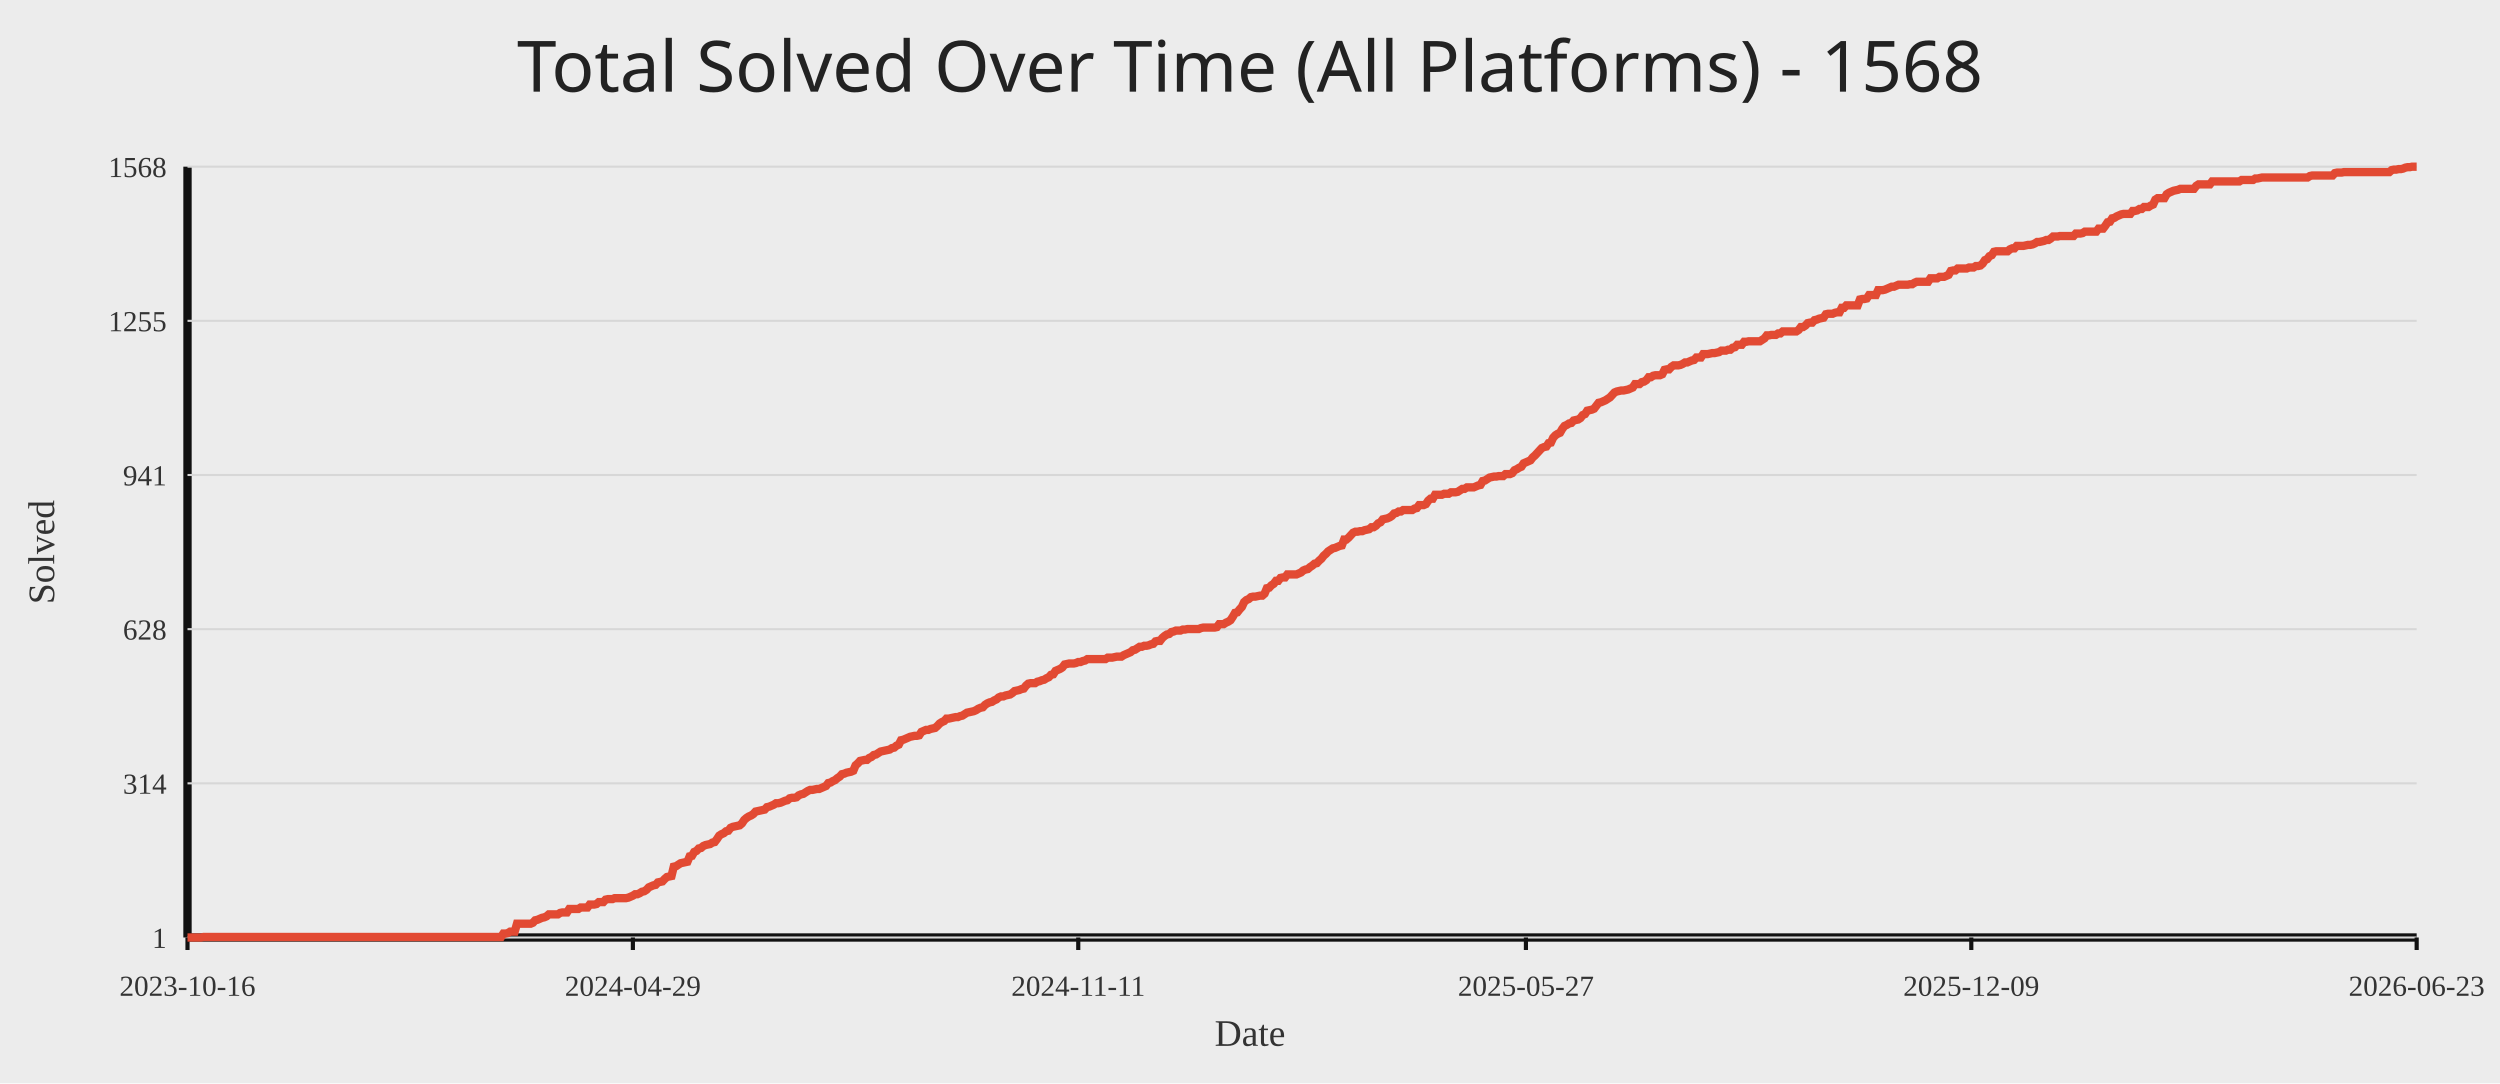
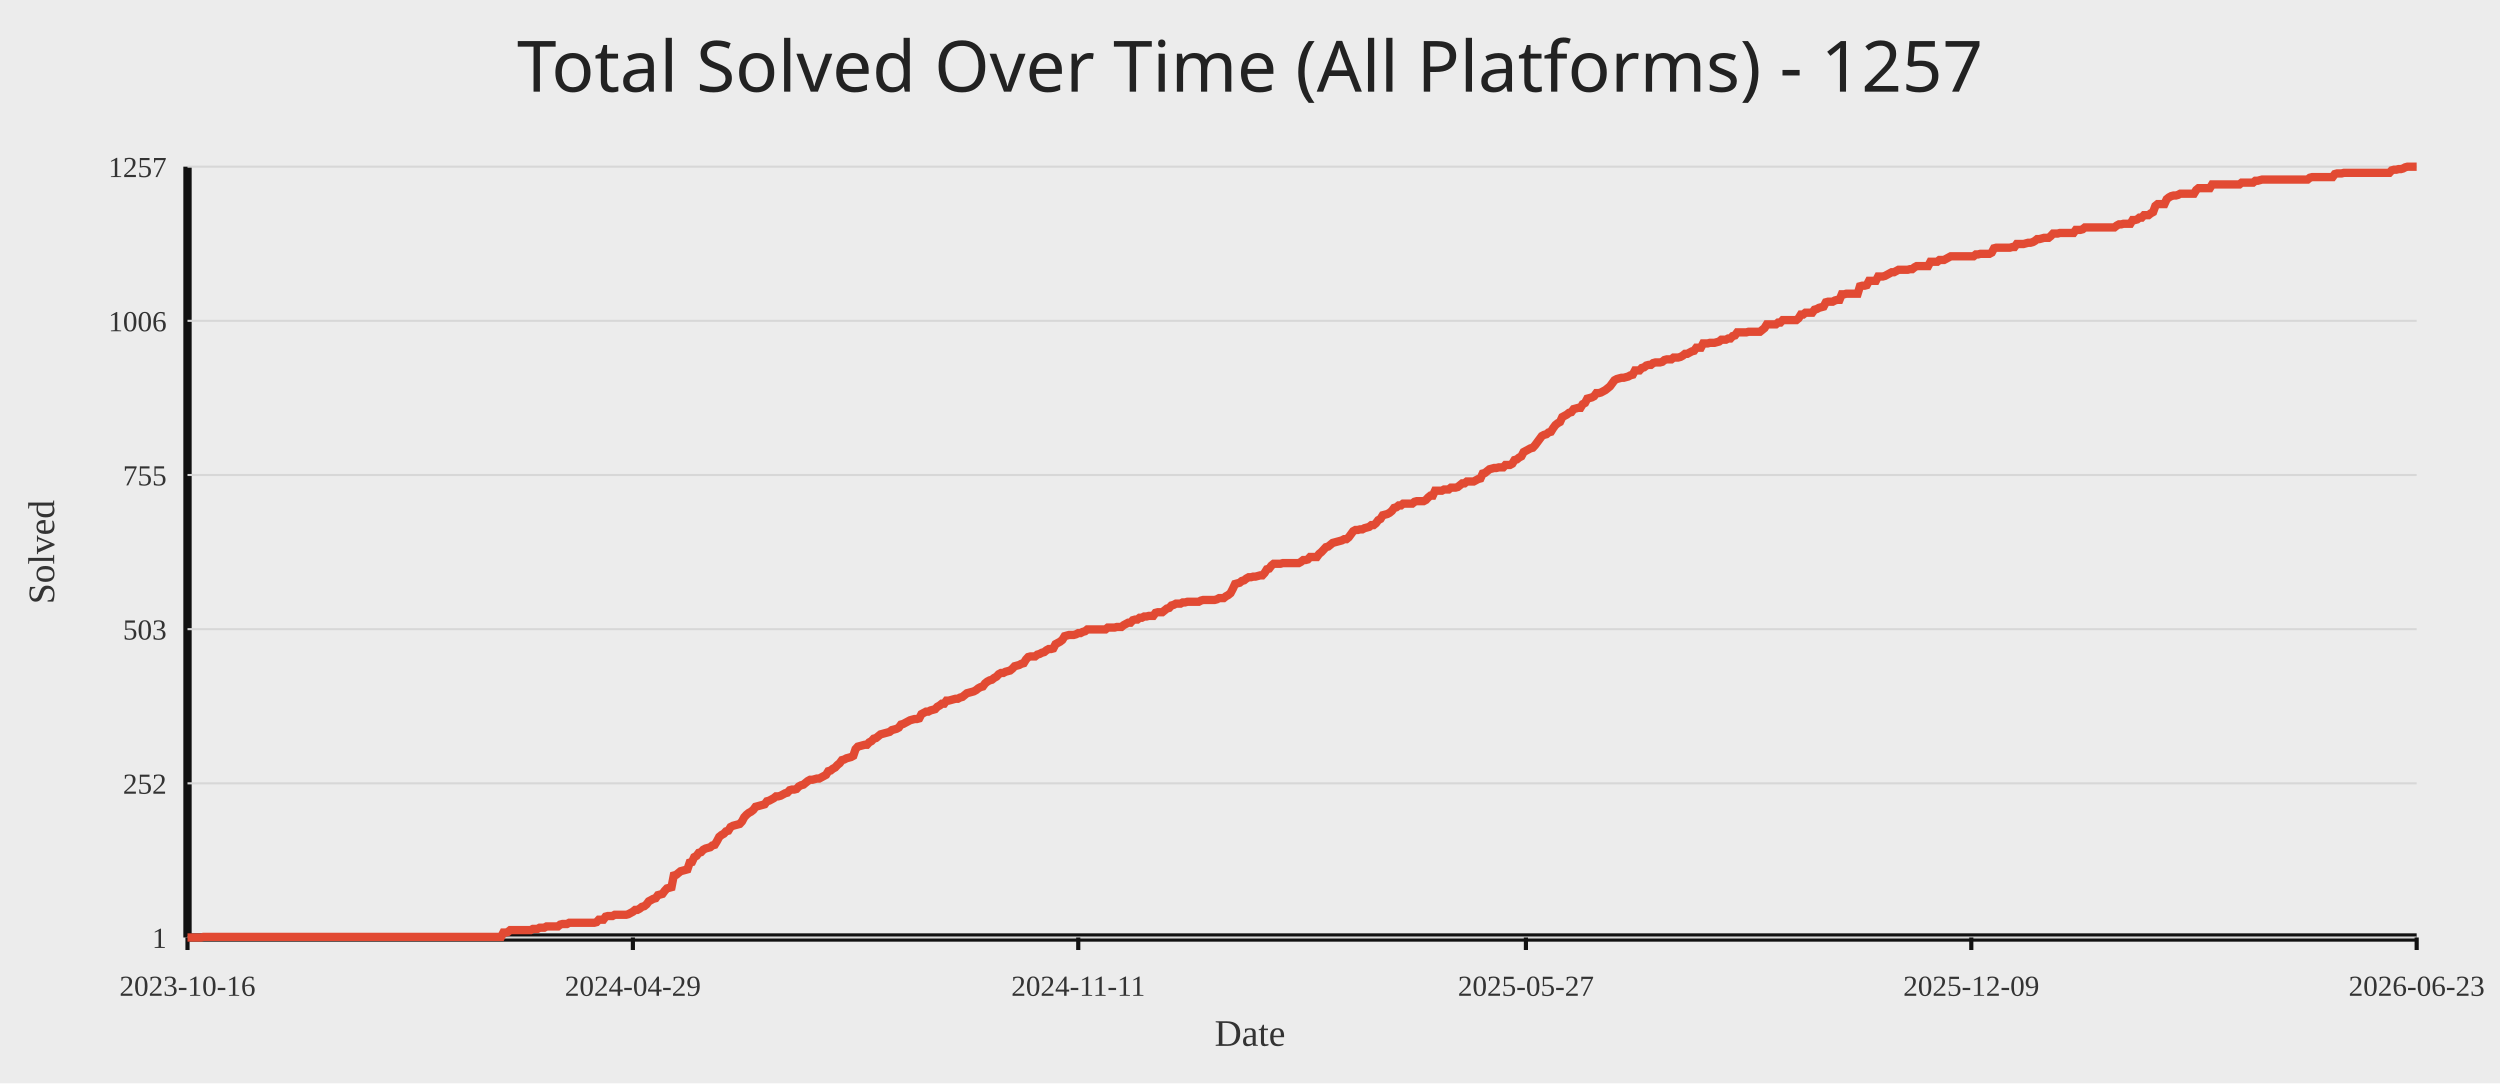
<svg xmlns="http://www.w3.org/2000/svg" width="1200" height="520">
  <rect width="100%" height="100%" fill="#ececec" />
-   <text x="50%" y="44" text-anchor="middle" fill="#222" font-size="34" font-family="Comic Sans MS, Segoe UI">Total Solved Over Time (All Platforms) - 1568</text>
+   <text x="50%" y="44" text-anchor="middle" fill="#222" font-size="34" font-family="Comic Sans MS, Segoe UI">Total Solved Over Time (All Platforms) - 1257</text>
  <line x1="90" y1="450" x2="1160" y2="450" stroke="#111" stroke-width="4" />
  <line x1="90" y1="80" x2="90" y2="450" stroke="#111" stroke-width="4" />
  <line x1="90" y1="450.00" x2="1160" y2="450.00" stroke="#d7d7d7" stroke-width="1" />
  <text x="80" y="455.00" text-anchor="end" fill="#333" font-size="14">1</text>
  <line x1="90" y1="376.00" x2="1160" y2="376.00" stroke="#d7d7d7" stroke-width="1" />
-   <text x="80" y="381.00" text-anchor="end" fill="#333" font-size="14">314</text>
+   <text x="80" y="381.00" text-anchor="end" fill="#333" font-size="14">252</text>
  <line x1="90" y1="302.00" x2="1160" y2="302.00" stroke="#d7d7d7" stroke-width="1" />
-   <text x="80" y="307.00" text-anchor="end" fill="#333" font-size="14">628</text>
+   <text x="80" y="307.00" text-anchor="end" fill="#333" font-size="14">503</text>
  <line x1="90" y1="228.00" x2="1160" y2="228.00" stroke="#d7d7d7" stroke-width="1" />
-   <text x="80" y="233.00" text-anchor="end" fill="#333" font-size="14">941</text>
+   <text x="80" y="233.00" text-anchor="end" fill="#333" font-size="14">755</text>
  <line x1="90" y1="154.00" x2="1160" y2="154.00" stroke="#d7d7d7" stroke-width="1" />
-   <text x="80" y="159.00" text-anchor="end" fill="#333" font-size="14">1255</text>
+   <text x="80" y="159.00" text-anchor="end" fill="#333" font-size="14">1006</text>
  <line x1="90" y1="80.00" x2="1160" y2="80.00" stroke="#d7d7d7" stroke-width="1" />
-   <text x="80" y="85.00" text-anchor="end" fill="#333" font-size="14">1568</text>
+   <text x="80" y="85.00" text-anchor="end" fill="#333" font-size="14">1257</text>
  <line x1="90.00" y1="450" x2="90.00" y2="456" stroke="#111" stroke-width="2" />
  <text x="90.00" y="478" text-anchor="middle" fill="#333" font-size="14">2023-10-16</text>
  <line x1="303.78" y1="450" x2="303.78" y2="456" stroke="#111" stroke-width="2" />
  <text x="303.78" y="478" text-anchor="middle" fill="#333" font-size="14">2024-04-29</text>
  <line x1="517.56" y1="450" x2="517.56" y2="456" stroke="#111" stroke-width="2" />
  <text x="517.56" y="478" text-anchor="middle" fill="#333" font-size="14">2024-11-11</text>
  <line x1="732.44" y1="450" x2="732.44" y2="456" stroke="#111" stroke-width="2" />
  <text x="732.44" y="478" text-anchor="middle" fill="#333" font-size="14">2025-05-27</text>
  <line x1="946.22" y1="450" x2="946.22" y2="456" stroke="#111" stroke-width="2" />
  <text x="946.22" y="478" text-anchor="middle" fill="#333" font-size="14">2025-12-09</text>
  <line x1="1160.00" y1="450" x2="1160.00" y2="456" stroke="#111" stroke-width="2" />
  <text x="1160.00" y="478" text-anchor="middle" fill="#333" font-size="14">2026-06-23</text>
-   <polyline fill="none" stroke="#e24a33" stroke-width="4" points="90.00,450.00 91.09,450.00 92.18,450.00 93.27,450.00 94.36,450.00 95.45,450.00 96.54,450.00 97.64,449.76 98.73,449.76 99.82,449.76 100.91,449.76 102.00,449.76 103.09,449.76 104.18,449.76 105.27,449.76 106.36,449.76 107.45,449.76 108.54,449.76 109.63,449.76 110.72,449.76 111.81,449.76 112.91,449.76 114.00,449.76 115.09,449.76 116.18,449.76 117.27,449.76 118.36,449.76 119.45,449.76 120.54,449.76 121.63,449.76 122.72,449.76 123.81,449.76 124.90,449.76 125.99,449.76 127.08,449.76 128.18,449.76 129.27,449.76 130.36,449.76 131.45,449.76 132.54,449.76 133.63,449.76 134.72,449.76 135.81,449.76 136.90,449.76 137.99,449.76 139.08,449.76 140.17,449.76 141.26,449.76 142.35,449.76 143.45,449.76 144.54,449.76 145.63,449.76 146.72,449.76 147.81,449.76 148.90,449.76 149.99,449.76 151.08,449.76 152.17,449.76 153.26,449.76 154.35,449.76 155.44,449.76 156.53,449.76 157.62,449.76 158.72,449.76 159.81,449.76 160.90,449.76 161.99,449.76 163.08,449.76 164.17,449.76 165.26,449.76 166.35,449.76 167.44,449.76 168.53,449.76 169.62,449.76 170.71,449.76 171.80,449.76 172.90,449.76 173.99,449.76 175.08,449.76 176.17,449.76 177.26,449.76 178.35,449.76 179.44,449.76 180.53,449.76 181.62,449.76 182.71,449.76 183.80,449.76 184.89,449.76 185.98,449.76 187.07,449.76 188.17,449.76 189.26,449.76 190.35,449.76 191.44,449.76 192.53,449.76 193.62,449.76 194.71,449.76 195.80,449.76 196.89,449.76 197.98,449.76 199.07,449.76 200.16,449.76 201.25,449.76 202.34,449.76 203.44,449.76 204.53,449.76 205.62,449.76 206.71,449.76 207.80,449.76 208.89,449.76 209.98,449.76 211.07,449.76 212.16,449.76 213.25,449.76 214.34,449.76 215.43,449.76 216.52,449.76 217.61,449.76 218.71,449.76 219.80,449.76 220.89,449.76 221.98,449.76 223.07,449.76 224.16,449.76 225.25,449.76 226.34,449.76 227.43,449.76 228.52,449.76 229.61,449.76 230.70,449.76 231.79,449.76 232.88,449.76 233.98,449.76 235.07,449.76 236.16,449.76 237.25,449.76 238.34,449.76 239.43,449.76 240.52,449.76 241.61,448.11 242.70,448.11 243.79,447.87 244.88,447.17 245.97,447.17 247.06,447.17 248.15,443.39 249.25,443.39 250.34,443.39 251.43,443.39 252.52,443.39 253.61,443.39 254.70,443.39 255.79,442.92 256.88,441.74 257.97,441.50 259.06,441.03 260.15,440.56 261.24,440.32 262.33,439.85 263.43,438.90 264.52,438.90 265.61,438.90 266.70,438.90 267.79,438.90 268.88,438.19 269.97,437.96 271.06,437.96 272.15,437.96 273.24,436.31 274.33,436.31 275.42,436.31 276.51,436.31 277.60,436.31 278.70,435.60 279.79,435.60 280.88,435.60 281.97,435.60 283.06,434.18 284.15,434.18 285.24,434.18 286.33,433.94 287.42,433.00 288.51,433.00 289.60,433.00 290.69,431.82 291.78,431.58 292.87,431.58 293.97,431.58 295.06,431.11 296.15,431.11 297.24,431.11 298.33,431.11 299.42,431.11 300.51,431.11 301.60,430.87 302.69,430.40 303.78,429.93 304.87,429.22 305.96,429.22 307.05,428.75 308.14,428.04 309.24,427.80 310.33,427.10 311.42,425.92 312.51,425.44 313.60,424.97 314.69,424.74 315.78,423.55 316.87,423.32 317.96,423.08 319.05,421.90 320.14,420.96 321.23,420.72 322.32,420.49 323.41,416.00 324.51,415.76 325.60,415.05 326.69,414.35 327.78,414.11 328.87,413.87 329.96,413.64 331.05,411.04 332.14,410.80 333.23,408.92 334.32,408.44 335.41,407.26 336.50,407.03 337.59,406.08 338.69,405.61 339.78,405.37 340.87,405.14 341.96,404.43 343.05,404.19 344.14,402.78 345.23,401.12 346.32,400.41 347.41,399.94 348.50,399.00 349.59,398.76 350.68,397.35 351.77,396.87 352.86,396.64 353.96,396.40 355.05,396.16 356.14,395.22 357.23,393.57 358.32,392.62 359.41,391.91 360.50,391.44 361.59,390.73 362.68,389.55 363.77,389.32 364.86,389.08 365.95,388.84 367.04,388.61 368.13,387.43 369.23,387.19 370.32,386.72 371.41,386.25 372.50,385.54 373.59,385.54 374.68,385.30 375.77,384.83 376.86,384.36 377.95,384.12 379.04,383.18 380.13,382.94 381.22,382.94 382.31,382.71 383.40,381.76 384.50,381.29 385.59,381.05 386.68,380.34 387.77,379.64 388.86,379.16 389.95,379.16 391.04,378.93 392.13,378.69 393.22,378.69 394.31,378.22 395.40,377.75 396.49,377.28 397.58,375.86 398.67,375.62 399.77,374.91 400.86,374.44 401.95,373.50 403.04,372.79 404.13,371.61 405.22,371.37 406.31,370.90 407.40,370.66 408.49,370.43 409.58,369.96 410.67,367.36 411.76,366.41 412.85,365.23 413.94,365.00 415.04,364.76 416.13,364.76 417.22,363.82 418.31,363.34 419.40,362.40 420.49,362.16 421.58,361.46 422.67,360.75 423.76,360.51 424.85,360.27 425.94,360.04 427.03,359.80 428.12,359.09 429.22,358.86 430.31,357.91 431.40,357.44 432.49,355.32 433.58,355.08 434.67,354.61 435.76,354.14 436.85,353.66 437.94,353.43 439.03,353.19 440.12,353.19 441.21,352.95 442.30,351.30 443.39,350.83 444.49,350.36 445.58,350.36 446.67,349.89 447.76,349.65 448.85,349.41 449.94,348.47 451.03,347.29 452.12,346.58 453.21,346.11 454.30,344.93 455.39,344.93 456.48,344.69 457.57,344.45 458.66,344.22 459.76,344.22 460.85,343.75 461.94,343.51 463.03,342.80 464.12,342.09 465.21,341.86 466.30,341.62 467.39,341.38 468.48,340.91 469.57,340.20 470.66,339.73 471.75,339.50 472.84,338.32 473.93,337.61 475.03,337.13 476.12,336.90 477.21,336.19 478.30,335.72 479.39,334.77 480.48,334.30 481.57,334.30 482.66,333.83 483.75,333.59 484.84,333.36 485.93,332.65 487.02,331.70 488.11,331.47 489.20,331.23 490.30,330.76 491.39,330.52 492.48,329.11 493.57,328.16 494.66,327.93 495.75,327.93 496.84,327.93 497.93,327.22 499.02,326.98 500.11,326.51 501.20,326.27 502.29,325.56 503.38,325.09 504.48,323.91 505.57,323.68 506.66,322.02 507.75,321.55 508.84,321.08 509.93,320.37 511.02,318.95 512.11,318.72 513.20,318.48 514.29,318.48 515.38,318.48 516.47,318.25 517.56,317.77 518.65,317.77 519.75,317.30 520.84,317.06 521.93,316.36 523.02,316.36 524.11,316.36 525.20,316.36 526.29,316.36 527.38,316.36 528.47,316.36 529.56,316.36 530.65,316.36 531.74,315.65 532.83,315.65 533.92,315.65 535.02,315.41 536.11,315.18 537.20,315.18 538.29,315.18 539.38,314.47 540.47,313.99 541.56,313.52 542.65,313.05 543.74,312.11 544.83,311.87 545.92,311.16 547.01,310.45 548.10,310.45 549.19,309.98 550.29,309.98 551.38,309.74 552.47,309.27 553.56,309.04 554.65,307.86 555.74,307.62 556.83,307.62 557.92,306.20 559.01,305.26 560.10,304.55 561.19,304.31 562.28,303.37 563.37,303.13 564.46,302.66 565.56,302.66 566.65,302.66 567.74,302.19 568.83,302.19 569.92,301.95 571.01,301.95 572.10,301.95 573.19,301.95 574.28,301.95 575.37,301.95 576.46,301.48 577.55,301.24 578.64,301.24 579.73,301.24 580.83,301.24 581.92,301.24 583.01,301.24 584.10,301.01 585.19,299.59 586.28,299.59 587.37,299.59 588.46,298.88 589.55,298.41 590.64,297.70 591.73,296.05 592.82,294.16 593.91,293.92 595.01,292.51 596.10,291.33 597.19,288.97 598.28,288.02 599.37,287.55 600.46,286.60 601.55,286.37 602.64,286.37 603.73,286.13 604.82,285.90 605.91,285.90 607.00,284.95 608.09,282.35 609.18,282.12 610.28,280.94 611.37,280.23 612.46,278.81 613.55,278.81 614.64,277.40 615.73,277.16 616.82,277.16 617.91,275.74 619.00,275.74 620.09,275.74 621.18,275.74 622.27,275.74 623.36,275.27 624.45,274.80 625.55,273.85 626.64,273.38 627.73,273.15 628.82,272.20 629.91,271.49 631.00,270.55 632.09,270.31 633.18,269.13 634.27,268.19 635.36,266.77 636.45,265.83 637.54,264.65 638.63,263.94 639.72,263.23 640.82,262.99 641.91,262.52 643.00,262.05 644.09,261.81 645.18,258.98 646.27,258.98 647.36,258.03 648.45,256.85 649.54,255.67 650.63,255.20 651.72,255.20 652.81,254.96 653.90,254.96 654.99,254.49 656.09,254.26 657.18,254.02 658.27,253.08 659.36,253.08 660.45,252.37 661.54,251.19 662.63,250.71 663.72,249.30 664.81,249.06 665.90,248.83 666.99,248.35 668.08,247.65 669.17,246.46 670.27,246.23 671.36,245.52 672.45,245.52 673.54,244.81 674.63,244.81 675.72,244.81 676.81,244.81 677.90,244.81 678.99,244.10 680.08,243.87 681.17,242.45 682.26,242.45 683.35,242.45 684.44,241.98 685.54,240.33 686.63,239.38 687.72,239.38 688.81,237.49 689.90,237.49 690.99,237.49 692.08,237.49 693.17,237.02 694.26,237.02 695.35,237.02 696.44,236.31 697.53,236.31 698.62,236.31 699.71,236.08 700.81,235.37 701.90,234.66 702.99,234.66 704.08,233.95 705.17,233.95 706.26,233.95 707.35,233.95 708.44,233.48 709.53,233.01 710.62,232.77 711.71,230.88 712.80,230.64 713.89,229.94 714.98,229.23 716.08,228.99 717.17,228.76 718.26,228.76 719.35,228.52 720.44,228.52 721.53,228.52 722.62,227.57 723.71,227.57 724.80,227.57 725.89,227.10 726.98,225.69 728.07,225.21 729.16,224.51 730.25,224.03 731.35,222.38 732.44,221.91 733.53,221.44 734.62,220.96 735.71,219.55 736.80,218.60 737.89,217.42 738.98,216.24 740.07,215.06 741.16,214.59 742.25,214.35 743.34,212.70 744.43,212.46 745.52,210.10 746.62,208.92 747.71,208.21 748.80,207.74 749.89,205.85 750.98,204.44 752.07,203.96 753.16,203.25 754.25,203.02 755.34,201.84 756.43,201.60 757.52,201.37 758.61,200.66 759.70,199.24 760.80,198.77 761.89,197.12 762.98,196.88 764.07,196.64 765.16,196.17 766.25,194.75 767.34,193.34 768.43,193.10 769.52,192.63 770.61,192.16 771.70,191.45 772.79,190.74 773.88,189.56 774.97,188.38 776.07,187.91 777.16,187.67 778.25,187.43 779.34,187.43 780.43,187.20 781.52,186.96 782.61,186.49 783.70,186.02 784.79,184.37 785.88,184.37 786.97,184.37 788.06,183.42 789.15,183.18 790.24,182.48 791.34,181.06 792.43,181.06 793.52,180.35 794.61,180.11 795.70,180.11 796.79,180.11 797.88,179.64 798.97,177.52 800.06,177.28 801.15,177.28 802.24,176.10 803.33,175.39 804.42,175.39 805.51,175.39 806.61,175.16 807.70,174.68 808.79,173.98 809.88,173.98 810.97,173.50 812.06,173.03 813.15,172.80 814.24,171.61 815.33,171.61 816.42,171.61 817.51,169.96 818.60,169.96 819.69,169.96 820.78,169.73 821.88,169.49 822.97,169.49 824.06,169.25 825.15,169.02 826.24,168.31 827.33,168.31 828.42,168.31 829.51,167.84 830.60,167.84 831.69,166.89 832.78,166.66 833.87,165.48 834.96,165.48 836.06,165.48 837.15,164.06 838.24,164.06 839.33,163.82 840.42,163.82 841.51,163.82 842.60,163.82 843.69,163.82 844.78,163.82 845.87,163.11 846.96,162.41 848.05,160.99 849.14,160.99 850.23,160.75 851.33,160.75 852.42,160.75 853.51,160.04 854.60,160.04 855.69,159.10 856.78,159.10 857.87,159.10 858.96,159.10 860.05,159.10 861.14,159.10 862.23,159.10 863.32,158.39 864.41,156.98 865.50,156.98 866.60,156.27 867.69,155.09 868.78,154.85 869.87,154.85 870.96,153.67 872.05,153.43 873.14,152.96 874.23,152.72 875.32,152.49 876.41,150.84 877.50,150.60 878.59,150.60 879.68,150.60 880.77,150.13 881.87,149.89 882.96,149.89 884.05,147.77 885.14,147.77 886.23,146.59 887.32,146.59 888.41,146.59 889.50,146.59 890.59,146.59 891.68,146.59 892.77,143.75 893.86,143.52 894.95,143.52 896.04,143.28 897.14,141.63 898.23,141.63 899.32,141.63 900.41,141.63 901.50,139.27 902.59,139.27 903.68,139.27 904.77,139.03 905.86,138.56 906.95,138.09 908.04,137.61 909.13,137.61 910.22,137.14 911.31,136.67 912.41,136.67 913.50,136.67 914.59,136.67 915.68,136.67 916.77,136.43 917.86,136.43 918.95,135.72 920.04,135.25 921.13,135.25 922.22,135.25 923.31,135.25 924.40,135.25 925.49,135.25 926.59,133.60 927.68,133.60 928.77,133.60 929.86,133.60 930.95,132.89 932.04,132.89 933.13,132.89 934.22,132.42 935.31,131.95 936.40,130.06 937.49,129.82 938.58,129.82 939.67,128.88 940.76,128.88 941.86,128.88 942.95,128.88 944.04,128.88 945.13,128.40 946.22,128.40 947.31,128.40 948.40,127.70 949.49,127.70 950.58,127.46 951.67,126.52 952.76,124.86 953.85,124.39 954.94,122.97 956.03,122.50 957.13,120.85 958.22,120.61 959.31,120.61 960.40,120.61 961.49,120.61 962.58,120.61 963.67,120.61 964.76,119.67 965.85,119.20 966.94,119.20 968.03,118.02 969.12,118.02 970.21,118.02 971.30,118.02 972.40,117.78 973.49,117.54 974.58,117.54 975.67,117.31 976.76,116.83 977.85,116.13 978.94,116.13 980.03,115.89 981.12,115.65 982.21,115.18 983.30,115.18 984.39,114.47 985.48,113.53 986.57,113.53 987.67,113.53 988.76,113.29 989.85,113.29 990.94,113.29 992.03,113.29 993.12,113.29 994.21,113.29 995.30,113.29 996.39,112.11 997.48,112.11 998.57,112.11 999.66,111.88 1000.75,111.17 1001.85,111.17 1002.94,111.17 1004.03,111.17 1005.12,111.17 1006.21,111.17 1007.30,109.75 1008.39,109.75 1009.48,109.75 1010.57,108.33 1011.66,106.68 1012.75,106.45 1013.84,104.79 1014.93,104.56 1016.02,103.85 1017.12,103.38 1018.21,102.90 1019.30,102.67 1020.39,102.67 1021.48,102.67 1022.57,102.67 1023.66,101.25 1024.75,101.25 1025.84,101.01 1026.93,100.31 1028.02,100.31 1029.11,99.36 1030.20,99.36 1031.29,99.36 1032.39,98.65 1033.48,98.18 1034.57,95.82 1035.66,95.11 1036.75,95.11 1037.84,95.11 1038.93,95.11 1040.02,93.22 1041.11,92.51 1042.20,92.04 1043.29,91.57 1044.38,91.33 1045.47,91.10 1046.56,90.63 1047.66,90.63 1048.75,90.63 1049.84,90.63 1050.93,90.63 1052.02,90.63 1053.11,90.63 1054.20,89.21 1055.29,88.50 1056.38,88.50 1057.47,88.50 1058.56,88.50 1059.65,88.50 1060.74,88.50 1061.83,87.08 1062.93,87.08 1064.02,87.08 1065.11,87.08 1066.20,87.08 1067.29,87.08 1068.38,87.08 1069.47,87.08 1070.56,87.08 1071.65,87.08 1072.74,87.08 1073.83,87.08 1074.92,87.08 1076.01,86.38 1077.10,86.38 1078.20,86.38 1079.29,86.38 1080.38,86.38 1081.47,86.38 1082.56,85.67 1083.65,85.67 1084.74,85.43 1085.83,85.19 1086.92,85.19 1088.01,85.19 1089.10,85.19 1090.19,85.19 1091.28,85.19 1092.38,85.19 1093.47,85.19 1094.56,85.19 1095.65,85.19 1096.74,85.19 1097.83,85.19 1098.92,85.19 1100.01,85.19 1101.10,85.19 1102.19,85.19 1103.28,85.19 1104.37,85.19 1105.46,85.19 1106.55,85.19 1107.65,85.19 1108.74,84.49 1109.83,84.25 1110.92,84.25 1112.01,84.25 1113.10,84.25 1114.19,84.25 1115.28,84.25 1116.37,84.25 1117.46,84.25 1118.55,84.25 1119.64,84.25 1120.73,83.07 1121.82,82.83 1122.92,82.83 1124.01,82.83 1125.10,82.60 1126.19,82.60 1127.28,82.60 1128.37,82.60 1129.46,82.60 1130.55,82.60 1131.64,82.60 1132.73,82.60 1133.82,82.60 1134.91,82.60 1136.00,82.60 1137.09,82.60 1138.19,82.60 1139.28,82.60 1140.37,82.60 1141.46,82.60 1142.55,82.60 1143.64,82.60 1144.73,82.60 1145.82,82.60 1146.91,82.60 1148.00,81.65 1149.09,81.42 1150.18,81.42 1151.27,81.18 1152.36,81.18 1153.46,80.94 1154.55,80.47 1155.64,80.24 1156.73,80.24 1157.82,80.00 1158.91,80.00 1160.00,80.00" />
+   <polyline fill="none" stroke="#e24a33" stroke-width="4" points="90.00,450.00 91.09,450.00 92.18,450.00 93.27,450.00 94.36,450.00 95.45,450.00 96.54,450.00 97.64,449.71 98.73,449.71 99.82,449.71 100.91,449.71 102.00,449.71 103.09,449.71 104.18,449.71 105.27,449.71 106.36,449.71 107.45,449.71 108.54,449.71 109.63,449.71 110.72,449.71 111.81,449.71 112.91,449.71 114.00,449.71 115.09,449.71 116.18,449.71 117.27,449.71 118.36,449.71 119.45,449.71 120.54,449.71 121.63,449.71 122.72,449.71 123.81,449.71 124.90,449.71 125.99,449.71 127.08,449.71 128.18,449.71 129.27,449.71 130.36,449.71 131.45,449.71 132.54,449.71 133.63,449.71 134.72,449.71 135.81,449.71 136.90,449.71 137.99,449.71 139.08,449.71 140.17,449.71 141.26,449.71 142.35,449.71 143.45,449.71 144.54,449.71 145.63,449.71 146.72,449.71 147.81,449.71 148.90,449.71 149.99,449.71 151.08,449.71 152.17,449.71 153.26,449.71 154.35,449.71 155.44,449.71 156.53,449.71 157.62,449.71 158.72,449.71 159.81,449.71 160.90,449.71 161.99,449.71 163.08,449.71 164.17,449.71 165.26,449.71 166.35,449.71 167.44,449.71 168.53,449.71 169.62,449.71 170.71,449.71 171.80,449.71 172.90,449.71 173.99,449.71 175.08,449.71 176.17,449.71 177.26,449.71 178.35,449.71 179.44,449.71 180.53,449.71 181.62,449.71 182.71,449.71 183.80,449.71 184.89,449.71 185.98,449.71 187.07,449.71 188.17,449.71 189.26,449.71 190.35,449.71 191.44,449.71 192.53,449.71 193.62,449.71 194.71,449.71 195.80,449.71 196.89,449.71 197.98,449.71 199.07,449.71 200.16,449.71 201.25,449.71 202.34,449.71 203.44,449.71 204.53,449.71 205.62,449.71 206.71,449.71 207.80,449.71 208.89,449.71 209.98,449.71 211.07,449.71 212.16,449.71 213.25,449.71 214.34,449.71 215.43,449.71 216.52,449.71 217.61,449.71 218.71,449.71 219.80,449.71 220.89,449.71 221.98,449.71 223.07,449.71 224.16,449.71 225.25,449.71 226.34,449.71 227.43,449.71 228.52,449.71 229.61,449.71 230.70,449.71 231.79,449.71 232.88,449.71 233.98,449.71 235.07,449.71 236.16,449.71 237.25,449.71 238.34,449.71 239.43,449.71 240.52,449.71 241.61,447.64 242.70,447.64 243.79,447.35 244.88,446.46 245.97,446.46 247.06,446.46 248.15,446.46 249.25,446.46 250.34,446.46 251.43,446.46 252.52,446.46 253.61,446.46 254.70,446.46 255.79,445.88 256.88,445.88 257.97,445.88 259.06,445.29 260.15,445.29 261.24,445.29 262.33,444.70 263.43,444.70 264.52,444.70 265.61,444.70 266.70,444.70 267.79,444.70 268.88,443.81 269.97,443.52 271.06,443.52 272.15,443.52 273.24,442.93 274.33,442.93 275.42,442.93 276.51,442.93 277.60,442.93 278.70,442.93 279.79,442.93 280.88,442.93 281.97,442.93 283.06,442.93 284.15,442.93 285.24,442.93 286.33,442.64 287.42,441.46 288.51,441.46 289.60,441.46 290.69,439.98 291.78,439.69 292.87,439.69 293.97,439.69 295.06,439.10 296.15,439.10 297.24,439.10 298.33,439.10 299.42,439.10 300.51,439.10 301.60,438.81 302.69,438.22 303.78,437.63 304.87,436.74 305.96,436.74 307.05,436.15 308.14,435.27 309.24,434.98 310.33,434.09 311.42,432.62 312.51,432.03 313.60,431.44 314.69,431.15 315.78,429.67 316.87,429.38 317.96,429.08 319.05,427.61 320.14,426.43 321.23,426.14 322.32,425.84 323.41,420.25 324.51,419.95 325.60,419.07 326.69,418.18 327.78,417.89 328.87,417.60 329.96,417.30 331.05,414.06 332.14,413.77 333.23,411.41 334.32,410.82 335.41,409.35 336.50,409.05 337.59,407.87 338.69,407.29 339.78,406.99 340.87,406.70 341.96,405.81 343.05,405.52 344.14,403.75 345.23,401.69 346.32,400.80 347.41,400.21 348.50,399.04 349.59,398.74 350.68,396.97 351.77,396.39 352.86,396.09 353.96,395.80 355.05,395.50 356.14,394.32 357.23,392.26 358.32,391.08 359.41,390.20 360.50,389.61 361.59,388.73 362.68,387.25 363.77,386.96 364.86,386.66 365.95,386.37 367.04,386.07 368.13,384.60 369.23,384.31 370.32,383.72 371.41,383.13 372.50,382.25 373.59,382.25 374.68,381.95 375.77,381.36 376.86,380.77 377.95,380.48 379.04,379.30 380.13,379.00 381.22,379.00 382.31,378.71 383.40,377.53 384.50,376.94 385.59,376.65 386.68,375.76 387.77,374.88 388.86,374.29 389.95,374.29 391.04,374.00 392.13,373.70 393.22,373.70 394.31,373.11 395.40,372.52 396.49,371.93 397.58,370.17 398.67,369.87 399.77,368.99 400.86,368.40 401.95,367.22 403.04,366.34 404.13,364.86 405.22,364.57 406.31,363.98 407.40,363.69 408.49,363.39 409.58,362.80 410.67,359.56 411.76,358.38 412.85,358.09 413.94,357.79 415.04,357.50 416.13,357.50 417.22,356.32 418.31,355.73 419.40,354.55 420.49,354.26 421.58,353.38 422.67,352.49 423.76,352.20 424.85,351.90 425.94,351.61 427.03,351.31 428.12,350.43 429.22,350.14 430.31,349.84 431.40,349.25 432.49,347.78 433.58,347.48 434.67,346.89 435.76,346.31 436.85,345.72 437.94,345.42 439.03,345.13 440.12,345.13 441.21,344.83 442.30,342.77 443.39,342.18 444.49,341.59 445.58,341.59 446.67,341.00 447.76,340.71 448.85,340.41 449.94,339.24 451.03,338.65 452.12,337.76 453.21,337.76 454.30,336.29 455.39,336.29 456.48,336.00 457.57,335.70 458.66,335.41 459.76,335.41 460.85,334.82 461.94,334.52 463.03,333.64 464.12,332.75 465.21,332.46 466.30,332.17 467.39,331.87 468.48,331.28 469.57,330.40 470.66,329.81 471.75,329.51 472.84,328.04 473.93,327.16 475.03,326.57 476.12,326.27 477.21,325.39 478.30,324.80 479.39,323.62 480.48,323.03 481.57,323.03 482.66,322.44 483.75,322.15 484.84,321.86 485.93,320.97 487.02,319.79 488.11,319.50 489.20,319.20 490.30,318.61 491.39,318.32 492.48,316.55 493.57,315.37 494.66,315.08 495.75,315.08 496.84,315.08 497.93,314.20 499.02,313.90 500.11,313.31 501.20,313.02 502.29,312.13 503.38,311.54 504.48,311.54 505.57,311.25 506.66,309.19 507.75,308.60 508.84,308.01 509.93,307.13 511.02,305.36 512.11,305.06 513.20,304.77 514.29,304.77 515.38,304.77 516.47,304.47 517.56,303.89 518.65,303.89 519.75,303.30 520.84,303.00 521.93,302.12 523.02,302.12 524.11,302.12 525.20,302.12 526.29,302.12 527.38,302.12 528.47,302.12 529.56,302.12 530.65,302.12 531.74,301.23 532.83,301.23 533.92,301.23 535.02,301.23 536.11,300.94 537.20,300.94 538.29,300.94 539.38,300.06 540.47,299.47 541.56,298.88 542.65,298.88 543.74,297.70 544.83,297.40 545.92,297.40 547.01,296.52 548.10,296.52 549.19,295.93 550.29,295.93 551.38,295.64 552.47,295.64 553.56,295.64 554.65,294.16 555.74,293.87 556.83,293.87 557.92,293.87 559.01,292.99 560.10,292.10 561.19,291.81 562.28,290.63 563.37,290.33 564.46,289.75 565.56,289.75 566.65,289.75 567.74,289.16 568.83,289.16 569.92,288.86 571.01,288.86 572.10,288.86 573.19,288.86 574.28,288.86 575.37,288.86 576.46,288.27 577.55,287.98 578.64,287.98 579.73,287.98 580.83,287.98 581.92,287.98 583.01,287.98 584.10,287.68 585.19,287.09 586.28,287.09 587.37,287.09 588.46,286.21 589.55,285.62 590.64,284.74 591.73,282.68 592.82,280.32 593.91,280.02 595.01,279.73 596.10,278.85 597.19,278.55 598.28,277.67 599.37,277.08 600.46,277.08 601.55,276.78 602.64,276.78 603.73,276.49 604.82,276.19 605.91,276.19 607.00,275.02 608.09,273.25 609.18,272.95 610.28,271.48 611.37,270.60 612.46,270.60 613.55,270.60 614.64,270.60 615.73,270.30 616.82,270.30 617.91,270.30 619.00,270.30 620.09,270.30 621.18,270.30 622.27,270.30 623.36,270.30 624.45,269.71 625.55,268.83 626.64,268.83 627.73,268.54 628.82,267.36 629.91,267.36 631.00,267.36 632.09,267.36 633.18,265.88 634.27,265.00 635.36,263.82 636.45,262.64 637.54,262.35 638.63,261.46 639.72,260.58 640.82,260.29 641.91,259.99 643.00,259.70 644.09,259.40 645.18,258.81 646.27,258.81 647.36,257.93 648.45,256.46 649.54,254.98 650.63,254.39 651.72,254.39 652.81,254.10 653.90,254.10 654.99,253.51 656.09,253.22 657.18,252.92 658.27,252.04 659.36,252.04 660.45,251.15 661.54,249.68 662.63,249.09 663.72,247.32 664.81,247.03 665.90,246.74 666.99,246.15 668.08,245.26 669.17,243.79 670.27,243.50 671.36,242.61 672.45,242.61 673.54,241.73 674.63,241.73 675.72,241.73 676.81,241.73 677.90,241.73 678.99,240.84 680.08,240.55 681.17,240.55 682.26,240.55 683.35,240.55 684.44,239.96 685.54,238.78 686.63,237.90 687.72,237.90 688.81,235.54 689.90,235.54 690.99,235.54 692.08,235.54 693.17,234.95 694.26,234.95 695.35,234.95 696.44,234.07 697.53,234.07 698.62,234.07 699.71,233.77 700.81,232.89 701.90,232.01 702.99,232.01 704.08,231.12 705.17,231.12 706.26,231.12 707.35,231.12 708.44,230.53 709.53,229.94 710.62,229.65 711.71,227.29 712.80,227.00 713.89,226.11 714.98,225.23 716.08,224.94 717.17,224.64 718.26,224.64 719.35,224.35 720.44,224.35 721.53,224.35 722.62,223.17 723.71,223.17 724.80,223.17 725.89,222.58 726.98,220.81 728.07,220.52 729.16,219.63 730.25,219.04 731.35,216.98 732.44,216.39 733.53,215.80 734.62,215.21 735.71,214.92 736.80,213.74 737.89,212.27 738.98,210.80 740.07,209.32 741.16,208.73 742.25,208.44 743.34,207.56 744.43,207.26 745.52,205.49 746.62,204.02 747.71,203.14 748.80,202.55 749.89,200.19 750.98,199.60 752.07,199.01 753.16,198.13 754.25,197.83 755.34,196.36 756.43,196.07 757.52,195.77 758.61,195.77 759.70,194.00 760.80,193.42 761.89,191.35 762.98,191.06 764.07,190.76 765.16,190.18 766.25,188.70 767.34,188.70 768.43,188.41 769.52,187.82 770.61,187.23 771.70,186.35 772.79,185.46 773.88,183.99 774.97,182.52 776.07,181.93 777.16,181.63 778.25,181.34 779.34,181.34 780.43,181.04 781.52,180.75 782.61,180.16 783.70,179.86 784.79,177.80 785.88,177.80 786.97,177.80 788.06,176.62 789.15,176.33 790.24,175.45 791.34,175.15 792.43,175.15 793.52,174.27 794.61,173.97 795.70,173.97 796.79,173.97 797.88,173.68 798.97,172.79 800.06,172.50 801.15,172.50 802.24,172.50 803.33,171.62 804.42,171.62 805.51,171.62 806.61,171.32 807.70,170.73 808.79,169.85 809.88,169.85 810.97,169.26 812.06,168.67 813.15,168.38 814.24,166.90 815.33,166.90 816.42,166.90 817.51,164.84 818.60,164.84 819.69,164.84 820.78,164.55 821.88,164.55 822.97,164.55 824.06,164.25 825.15,163.96 826.24,163.07 827.33,163.07 828.42,163.07 829.51,162.48 830.60,162.48 831.69,161.31 832.78,161.01 833.87,159.54 834.96,159.54 836.06,159.54 837.15,159.54 838.24,159.54 839.33,159.24 840.42,159.24 841.51,159.24 842.60,159.24 843.69,159.24 844.78,159.24 845.87,158.36 846.96,157.48 848.05,155.71 849.14,155.71 850.23,155.71 851.33,155.71 852.42,155.71 853.51,154.82 854.60,154.82 855.69,153.65 856.78,153.65 857.87,153.65 858.96,153.65 860.05,153.65 861.14,153.65 862.23,153.65 863.32,152.76 864.41,151.00 865.50,151.00 866.60,150.11 867.69,150.11 868.78,150.11 869.87,150.11 870.96,148.64 872.05,148.34 873.14,147.75 874.23,147.46 875.32,147.17 876.41,145.10 877.50,144.81 878.59,144.81 879.68,144.81 880.77,144.22 881.87,143.93 882.96,143.93 884.05,141.27 885.14,141.27 886.23,140.98 887.32,140.98 888.41,140.98 889.50,140.98 890.59,140.98 891.68,140.98 892.77,137.44 893.86,137.15 894.95,137.15 896.04,136.86 897.14,134.79 898.23,134.79 899.32,134.79 900.41,134.79 901.50,132.73 902.59,132.73 903.68,132.73 904.77,132.44 905.86,131.85 906.95,131.26 908.04,130.67 909.13,130.67 910.22,130.08 911.31,129.49 912.41,129.49 913.50,129.49 914.59,129.49 915.68,129.49 916.77,129.20 917.86,129.20 918.95,128.31 920.04,127.72 921.13,127.72 922.22,127.72 923.31,127.72 924.40,127.72 925.49,127.72 926.59,125.66 927.68,125.66 928.77,125.66 929.86,125.66 930.95,124.78 932.04,124.78 933.13,124.78 934.22,124.19 935.31,123.60 936.40,123.01 937.49,123.01 938.58,123.01 939.67,123.01 940.76,123.01 941.86,123.01 942.95,123.01 944.04,123.01 945.13,123.01 946.22,123.01 947.31,123.01 948.40,122.13 949.49,122.13 950.58,121.83 951.67,121.83 952.76,121.83 953.85,121.83 954.94,121.83 956.03,121.24 957.13,119.18 958.22,118.89 959.31,118.89 960.40,118.89 961.49,118.89 962.58,118.89 963.67,118.89 964.76,118.89 965.85,118.59 966.94,118.59 968.03,117.12 969.12,117.12 970.21,117.12 971.30,117.12 972.40,116.82 973.49,116.53 974.58,116.53 975.67,116.23 976.76,115.64 977.85,114.76 978.94,114.76 980.03,114.47 981.12,114.17 982.21,114.17 983.30,114.17 984.39,113.29 985.48,112.11 986.57,112.11 987.67,112.11 988.76,111.82 989.85,111.82 990.94,111.82 992.03,111.82 993.12,111.82 994.21,111.82 995.30,111.82 996.39,110.34 997.48,110.34 998.57,110.34 999.66,110.05 1000.75,109.16 1001.85,109.16 1002.94,109.16 1004.03,109.16 1005.12,109.16 1006.21,109.16 1007.30,109.16 1008.39,109.16 1009.48,109.16 1010.57,109.16 1011.66,109.16 1012.75,109.16 1013.84,109.16 1014.93,109.16 1016.02,108.28 1017.12,107.69 1018.21,107.69 1019.30,107.40 1020.39,107.40 1021.48,107.40 1022.57,107.40 1023.66,105.63 1024.75,105.63 1025.84,105.33 1026.93,104.45 1028.02,104.45 1029.11,103.27 1030.20,103.27 1031.29,103.27 1032.39,102.39 1033.48,101.80 1034.57,98.85 1035.66,97.97 1036.75,97.97 1037.84,97.97 1038.93,97.97 1040.02,95.61 1041.11,94.73 1042.20,94.14 1043.29,93.85 1044.38,93.85 1045.47,93.55 1046.56,92.96 1047.66,92.96 1048.75,92.96 1049.84,92.96 1050.93,92.96 1052.02,92.96 1053.11,92.96 1054.20,91.19 1055.29,90.31 1056.38,90.31 1057.47,90.31 1058.56,90.31 1059.65,90.31 1060.74,90.31 1061.83,88.54 1062.93,88.54 1064.02,88.54 1065.11,88.54 1066.20,88.54 1067.29,88.54 1068.38,88.54 1069.47,88.54 1070.56,88.54 1071.65,88.54 1072.74,88.54 1073.83,88.54 1074.92,88.54 1076.01,87.66 1077.10,87.66 1078.20,87.66 1079.29,87.66 1080.38,87.66 1081.47,87.66 1082.56,86.78 1083.65,86.78 1084.74,86.48 1085.83,86.19 1086.92,86.19 1088.01,86.19 1089.10,86.19 1090.19,86.19 1091.28,86.19 1092.38,86.19 1093.47,86.19 1094.56,86.19 1095.65,86.19 1096.74,86.19 1097.83,86.19 1098.92,86.19 1100.01,86.19 1101.10,86.19 1102.19,86.19 1103.28,86.19 1104.37,86.19 1105.46,86.19 1106.55,86.19 1107.65,86.19 1108.74,85.30 1109.83,85.01 1110.92,85.01 1112.01,85.01 1113.10,85.01 1114.19,85.01 1115.28,85.01 1116.37,85.01 1117.46,85.01 1118.55,85.01 1119.64,85.01 1120.73,83.54 1121.82,83.24 1122.92,83.24 1124.01,83.24 1125.10,82.95 1126.19,82.95 1127.28,82.95 1128.37,82.95 1129.46,82.95 1130.55,82.95 1131.64,82.95 1132.73,82.95 1133.82,82.95 1134.91,82.95 1136.00,82.95 1137.09,82.95 1138.19,82.95 1139.28,82.95 1140.37,82.95 1141.46,82.95 1142.55,82.95 1143.64,82.95 1144.73,82.95 1145.82,82.95 1146.91,82.95 1148.00,81.77 1149.09,81.47 1150.18,81.47 1151.27,81.18 1152.36,81.18 1153.46,80.88 1154.55,80.29 1155.64,80.00 1156.73,80.00 1157.82,80.00 1158.91,80.00 1160.00,80.00" />
  <text x="50%" y="502" text-anchor="middle" fill="#333" font-size="18">Date</text>
  <text x="26" y="265.00" transform="rotate(-90 26 265.00)" text-anchor="middle" fill="#333" font-size="18">Solved</text>
</svg>
